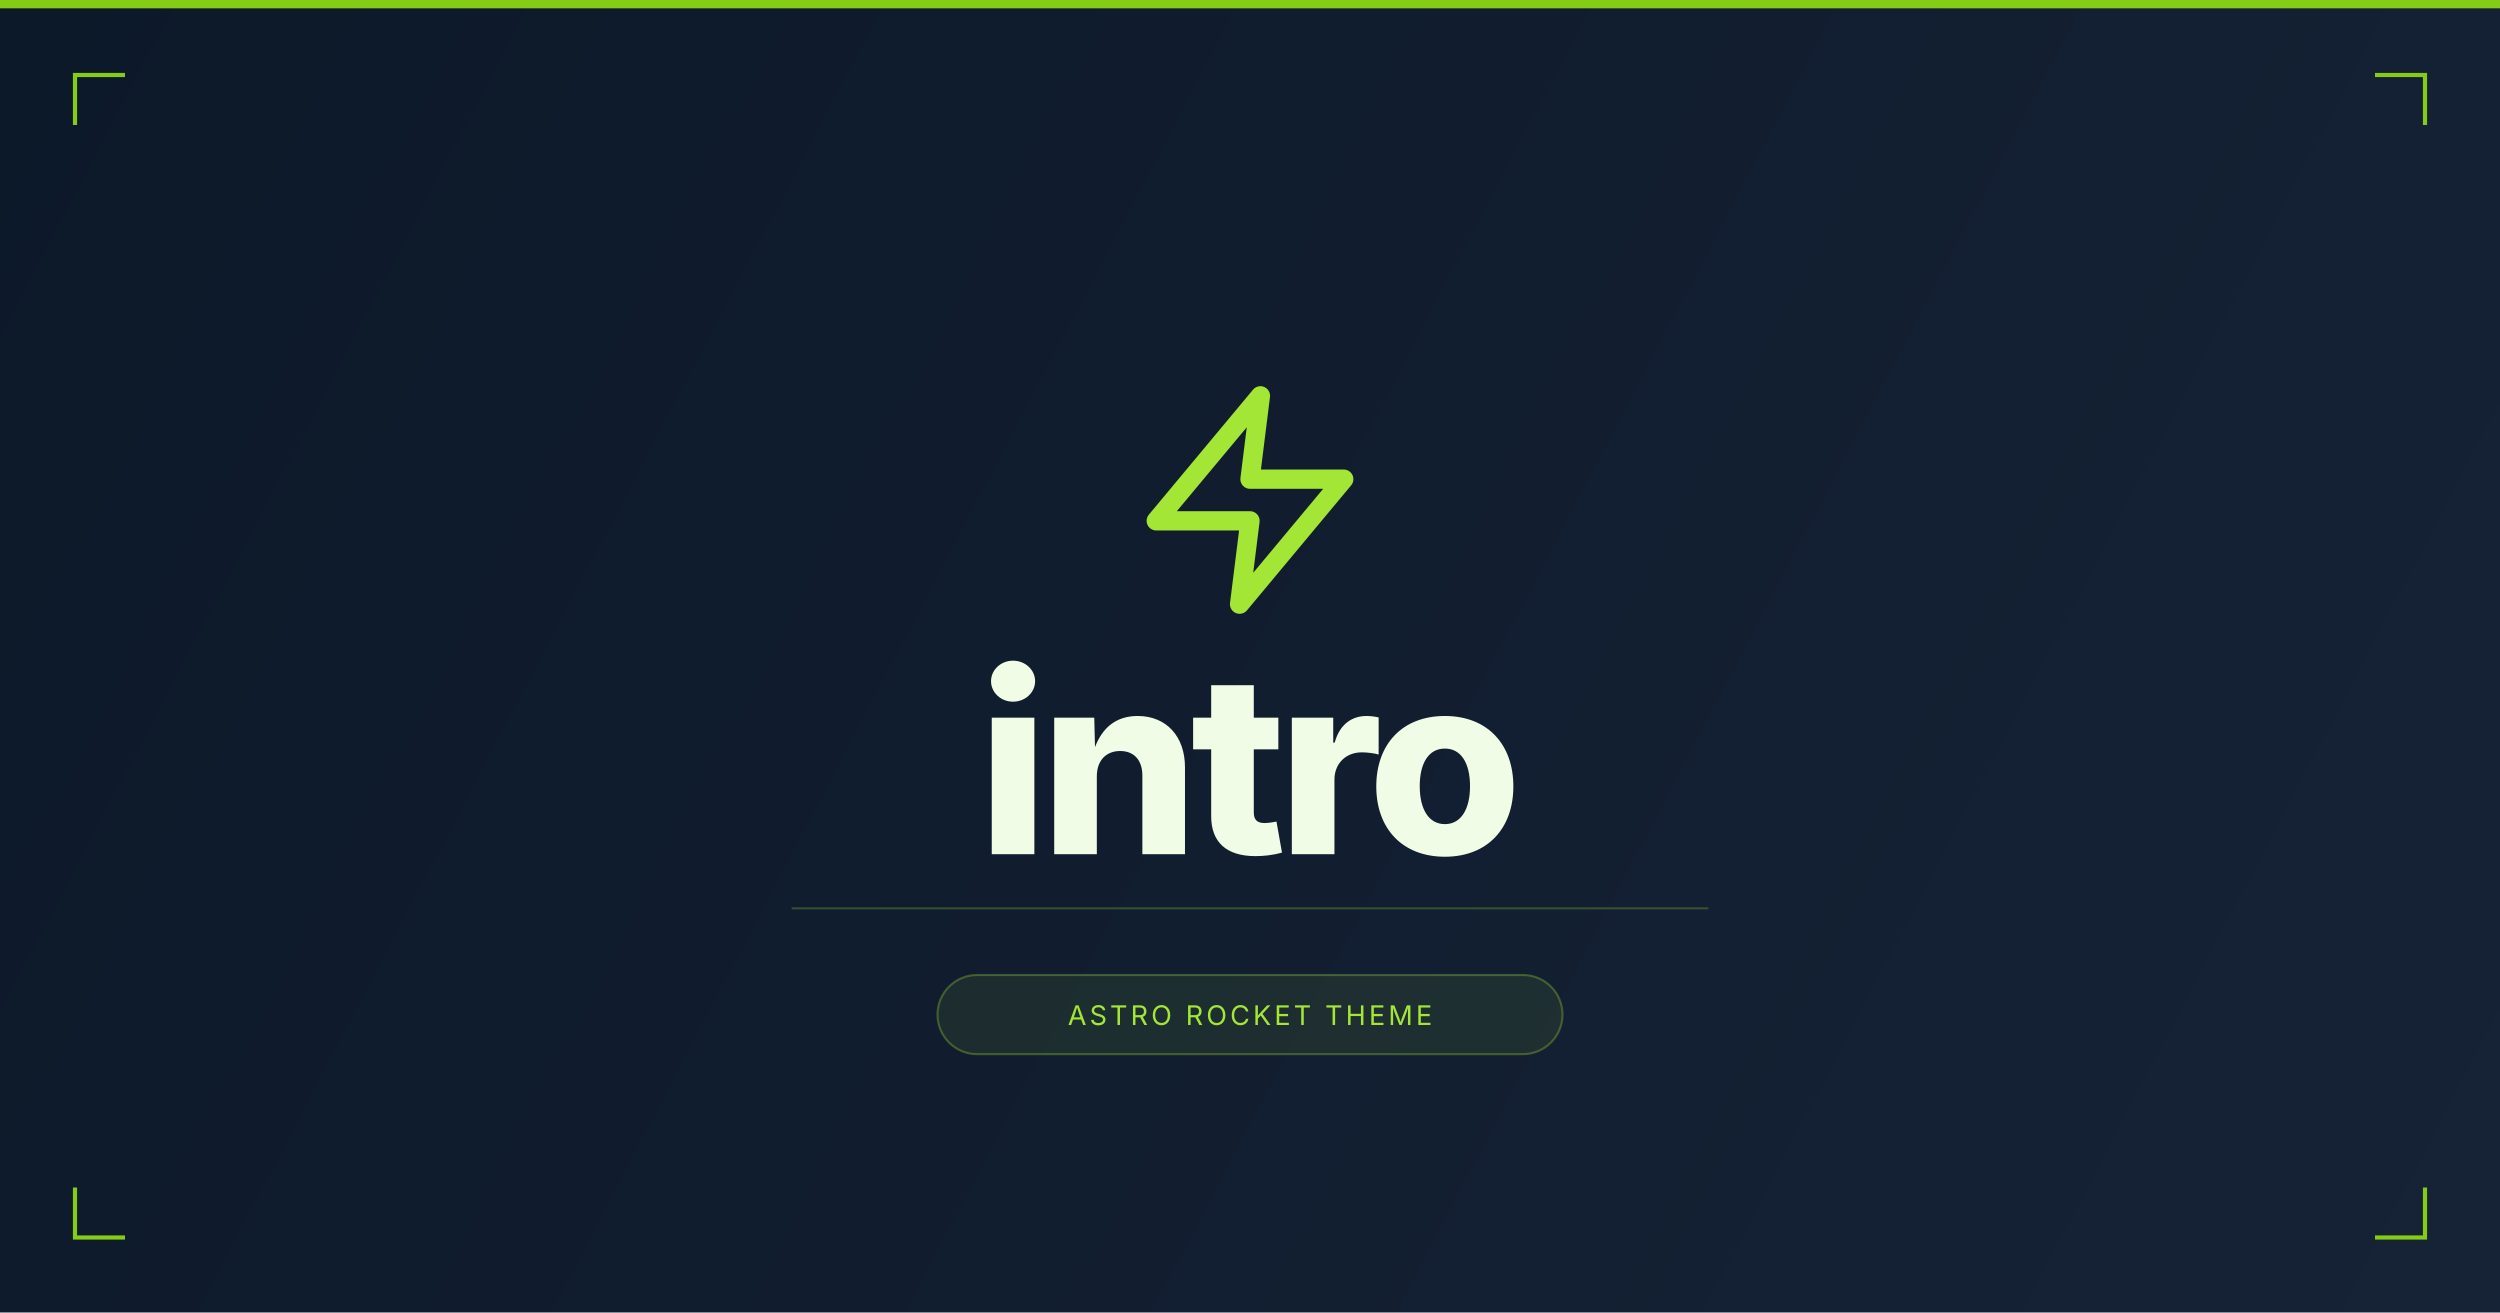
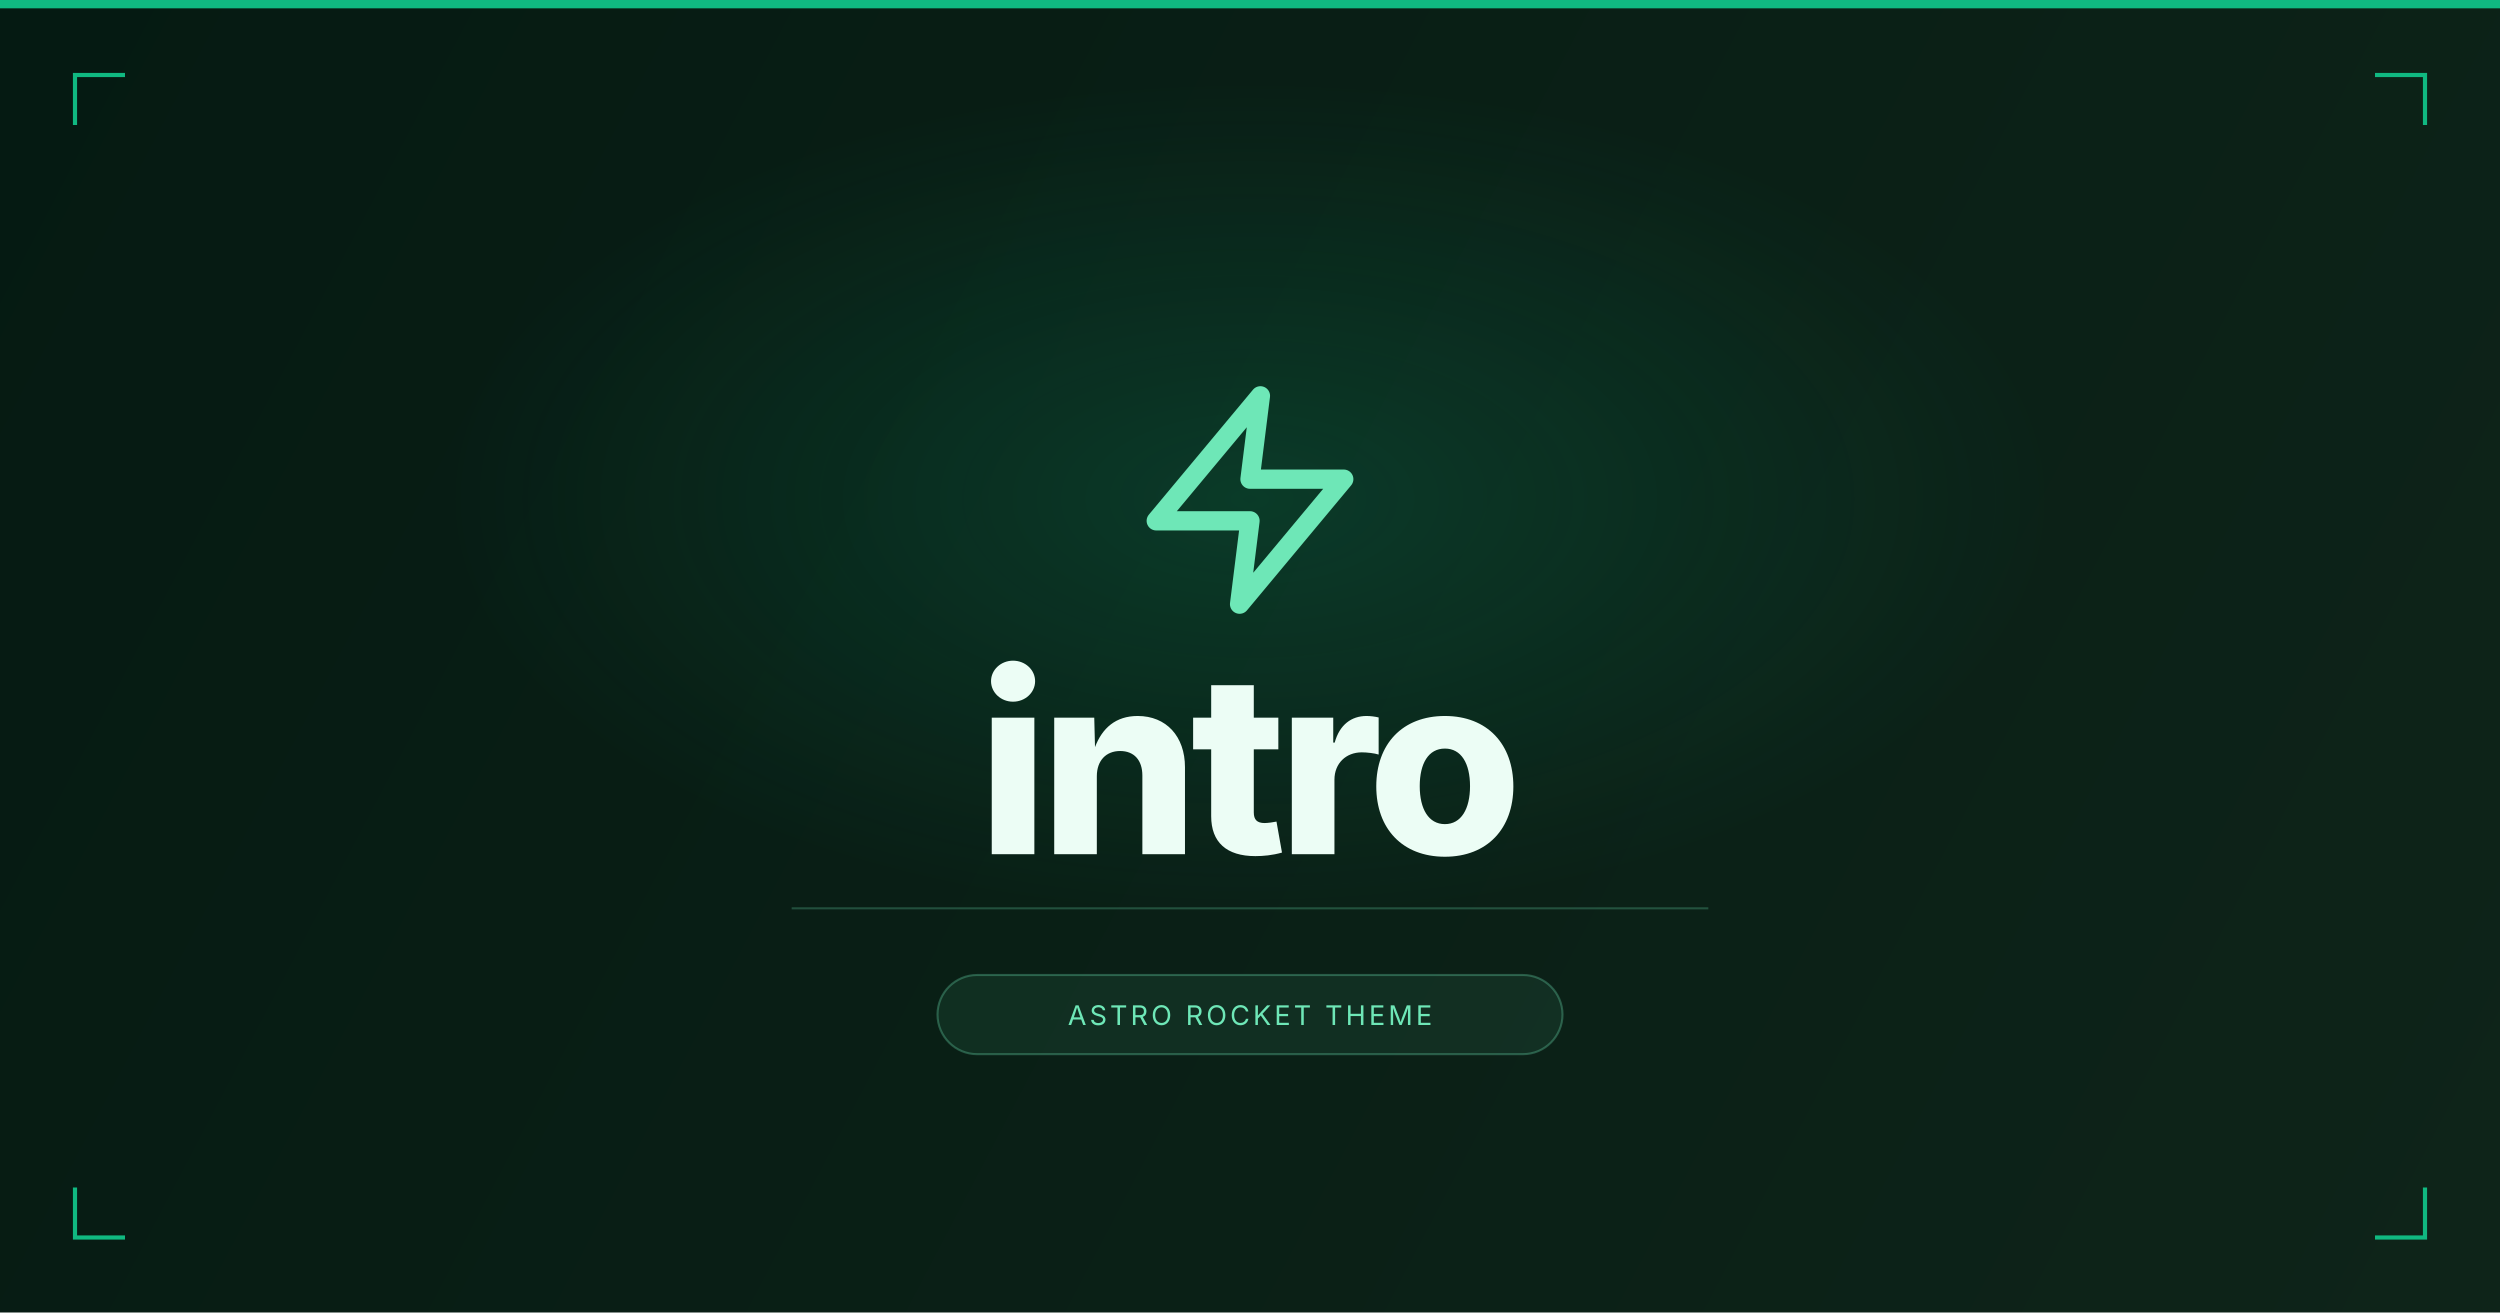
<svg xmlns="http://www.w3.org/2000/svg" width="1200" height="630" viewBox="0 0 1200 630" fill="none">
  <style>
    .bi-bd { display: none }
    html.dark .bi-bl { display: none }
    html.dark .bi-bd { display: block }
-     .bi-ic { stroke: #a3e635 }
-     .bi-tt { fill: #f0fce5 }
-     .bi-sl { stroke: rgba(163,230,53,.25) }
-     .bi-bb { fill: rgba(163,230,53,.08); stroke: rgba(163,230,53,.3) }
-     .bi-bt { fill: #a3e635 }
-     .bi-cr { stroke: #84cc16 }
+     .bi-ic { stroke: #6ee7b7 }
+     .bi-tt { fill: #ecfdf5 }
+     .bi-sl { stroke: rgba(110,231,183,.25) }
+     .bi-bb { fill: rgba(110,231,183,.08); stroke: rgba(110,231,183,.3) }
+     .bi-bt { fill: #6ee7b7 }
+     .bi-cr { stroke: #10b981 }
  </style>
  <defs>
    <linearGradient id="ari-bl" x1="0" y1="0" x2="1200" y2="630" gradientUnits="userSpaceOnUse">
-       <stop offset="0%" stop-color="#0c1929" />
-       <stop offset="100%" stop-color="#162236" />
+       <stop offset="0%" stop-color="#051a12" />
+       <stop offset="100%" stop-color="#0e2419" />
    </linearGradient>
    <linearGradient id="ari-bd" x1="0" y1="0" x2="1200" y2="630" gradientUnits="userSpaceOnUse">
-       <stop offset="0%" stop-color="#0c1929" />
-       <stop offset="100%" stop-color="#162236" />
+       <stop offset="0%" stop-color="#051a12" />
+       <stop offset="100%" stop-color="#0e2419" />
    </linearGradient>
+     <radialGradient id="ari-glow" cx="50%" cy="38%" r="32%" gradientUnits="objectBoundingBox">
+       <stop offset="0%" stop-color="#10b981" stop-opacity="0.18" />
+       <stop offset="100%" stop-color="#10b981" stop-opacity="0" />
+     </radialGradient>
  </defs>
  <rect width="1200" height="630" fill="url(#ari-bl)" class="bi-bl" />
  <rect width="1200" height="630" fill="url(#ari-bd)" class="bi-bd" />
-   <rect x="0" y="0" width="1200" height="4" fill="#84cc16" />
-   <g transform="translate(540, 180) scale(5)" stroke="#3d6b0c" stroke-width="1.85" stroke-linecap="round" stroke-linejoin="round" fill="none" class="bi-ic">
+   <rect width="1200" height="630" fill="url(#ari-glow)" />
+   <rect x="0" y="0" width="1200" height="4" fill="#10b981" />
+   <g transform="translate(540, 180) scale(5)" stroke="#065f46" stroke-width="1.85" stroke-linecap="round" stroke-linejoin="round" fill="none" class="bi-ic">
    <polygon points="13 2 3 14 12 14 11 22 21 10 12 10 13 2" />
  </g>
-   <text x="600" y="410" font-family="'Outfit Variable', 'Outfit', -apple-system, BlinkMacSystemFont, 'Segoe UI', sans-serif" font-size="120" font-weight="800" fill="#0c1a2e" text-anchor="middle" letter-spacing="-4" class="bi-tt">intro</text>
-   <line x1="380" y1="436" x2="820" y2="436" stroke="rgba(132,204,22,0.5)" stroke-width="1" class="bi-sl" />
-   <rect x="450" y="468" width="300" height="38" rx="19" fill="rgba(132,204,22,0.12)" stroke="rgba(53,115,10,0.4)" stroke-width="1" class="bi-bb" />
-   <text x="600" y="492" font-family="'Outfit Variable', 'Outfit', -apple-system, BlinkMacSystemFont, 'Segoe UI', sans-serif" font-size="13" fill="#3f6212" text-anchor="middle" letter-spacing="1.5" class="bi-bt">ASTRO ROCKET THEME</text>
+   <text x="600" y="410" font-family="'Outfit Variable', 'Outfit', -apple-system, BlinkMacSystemFont, 'Segoe UI', sans-serif" font-size="120" font-weight="800" fill="#ecfdf5" text-anchor="middle" letter-spacing="-4" class="bi-tt">intro</text>
+   <line x1="380" y1="436" x2="820" y2="436" stroke="rgba(110,231,183,0.5)" stroke-width="1" class="bi-sl" />
+   <rect x="450" y="468" width="300" height="38" rx="19" fill="rgba(110,231,183,0.12)" stroke="rgba(16,185,129,0.4)" stroke-width="1" class="bi-bb" />
+   <text x="600" y="492" font-family="'Outfit Variable', 'Outfit', -apple-system, BlinkMacSystemFont, 'Segoe UI', sans-serif" font-size="13" fill="#6ee7b7" text-anchor="middle" letter-spacing="1.5" class="bi-bt">ASTRO ROCKET THEME</text>
  <path d="M 36 60 L 36 36 L 60 36" stroke-width="2" fill="none" class="bi-cr" />
  <path d="M 1140 36 L 1164 36 L 1164 60" stroke-width="2" fill="none" class="bi-cr" />
  <path d="M 36 570 L 36 594 L 60 594" stroke-width="2" fill="none" class="bi-cr" />
  <path d="M 1140 594 L 1164 594 L 1164 570" stroke-width="2" fill="none" class="bi-cr" />
</svg>
